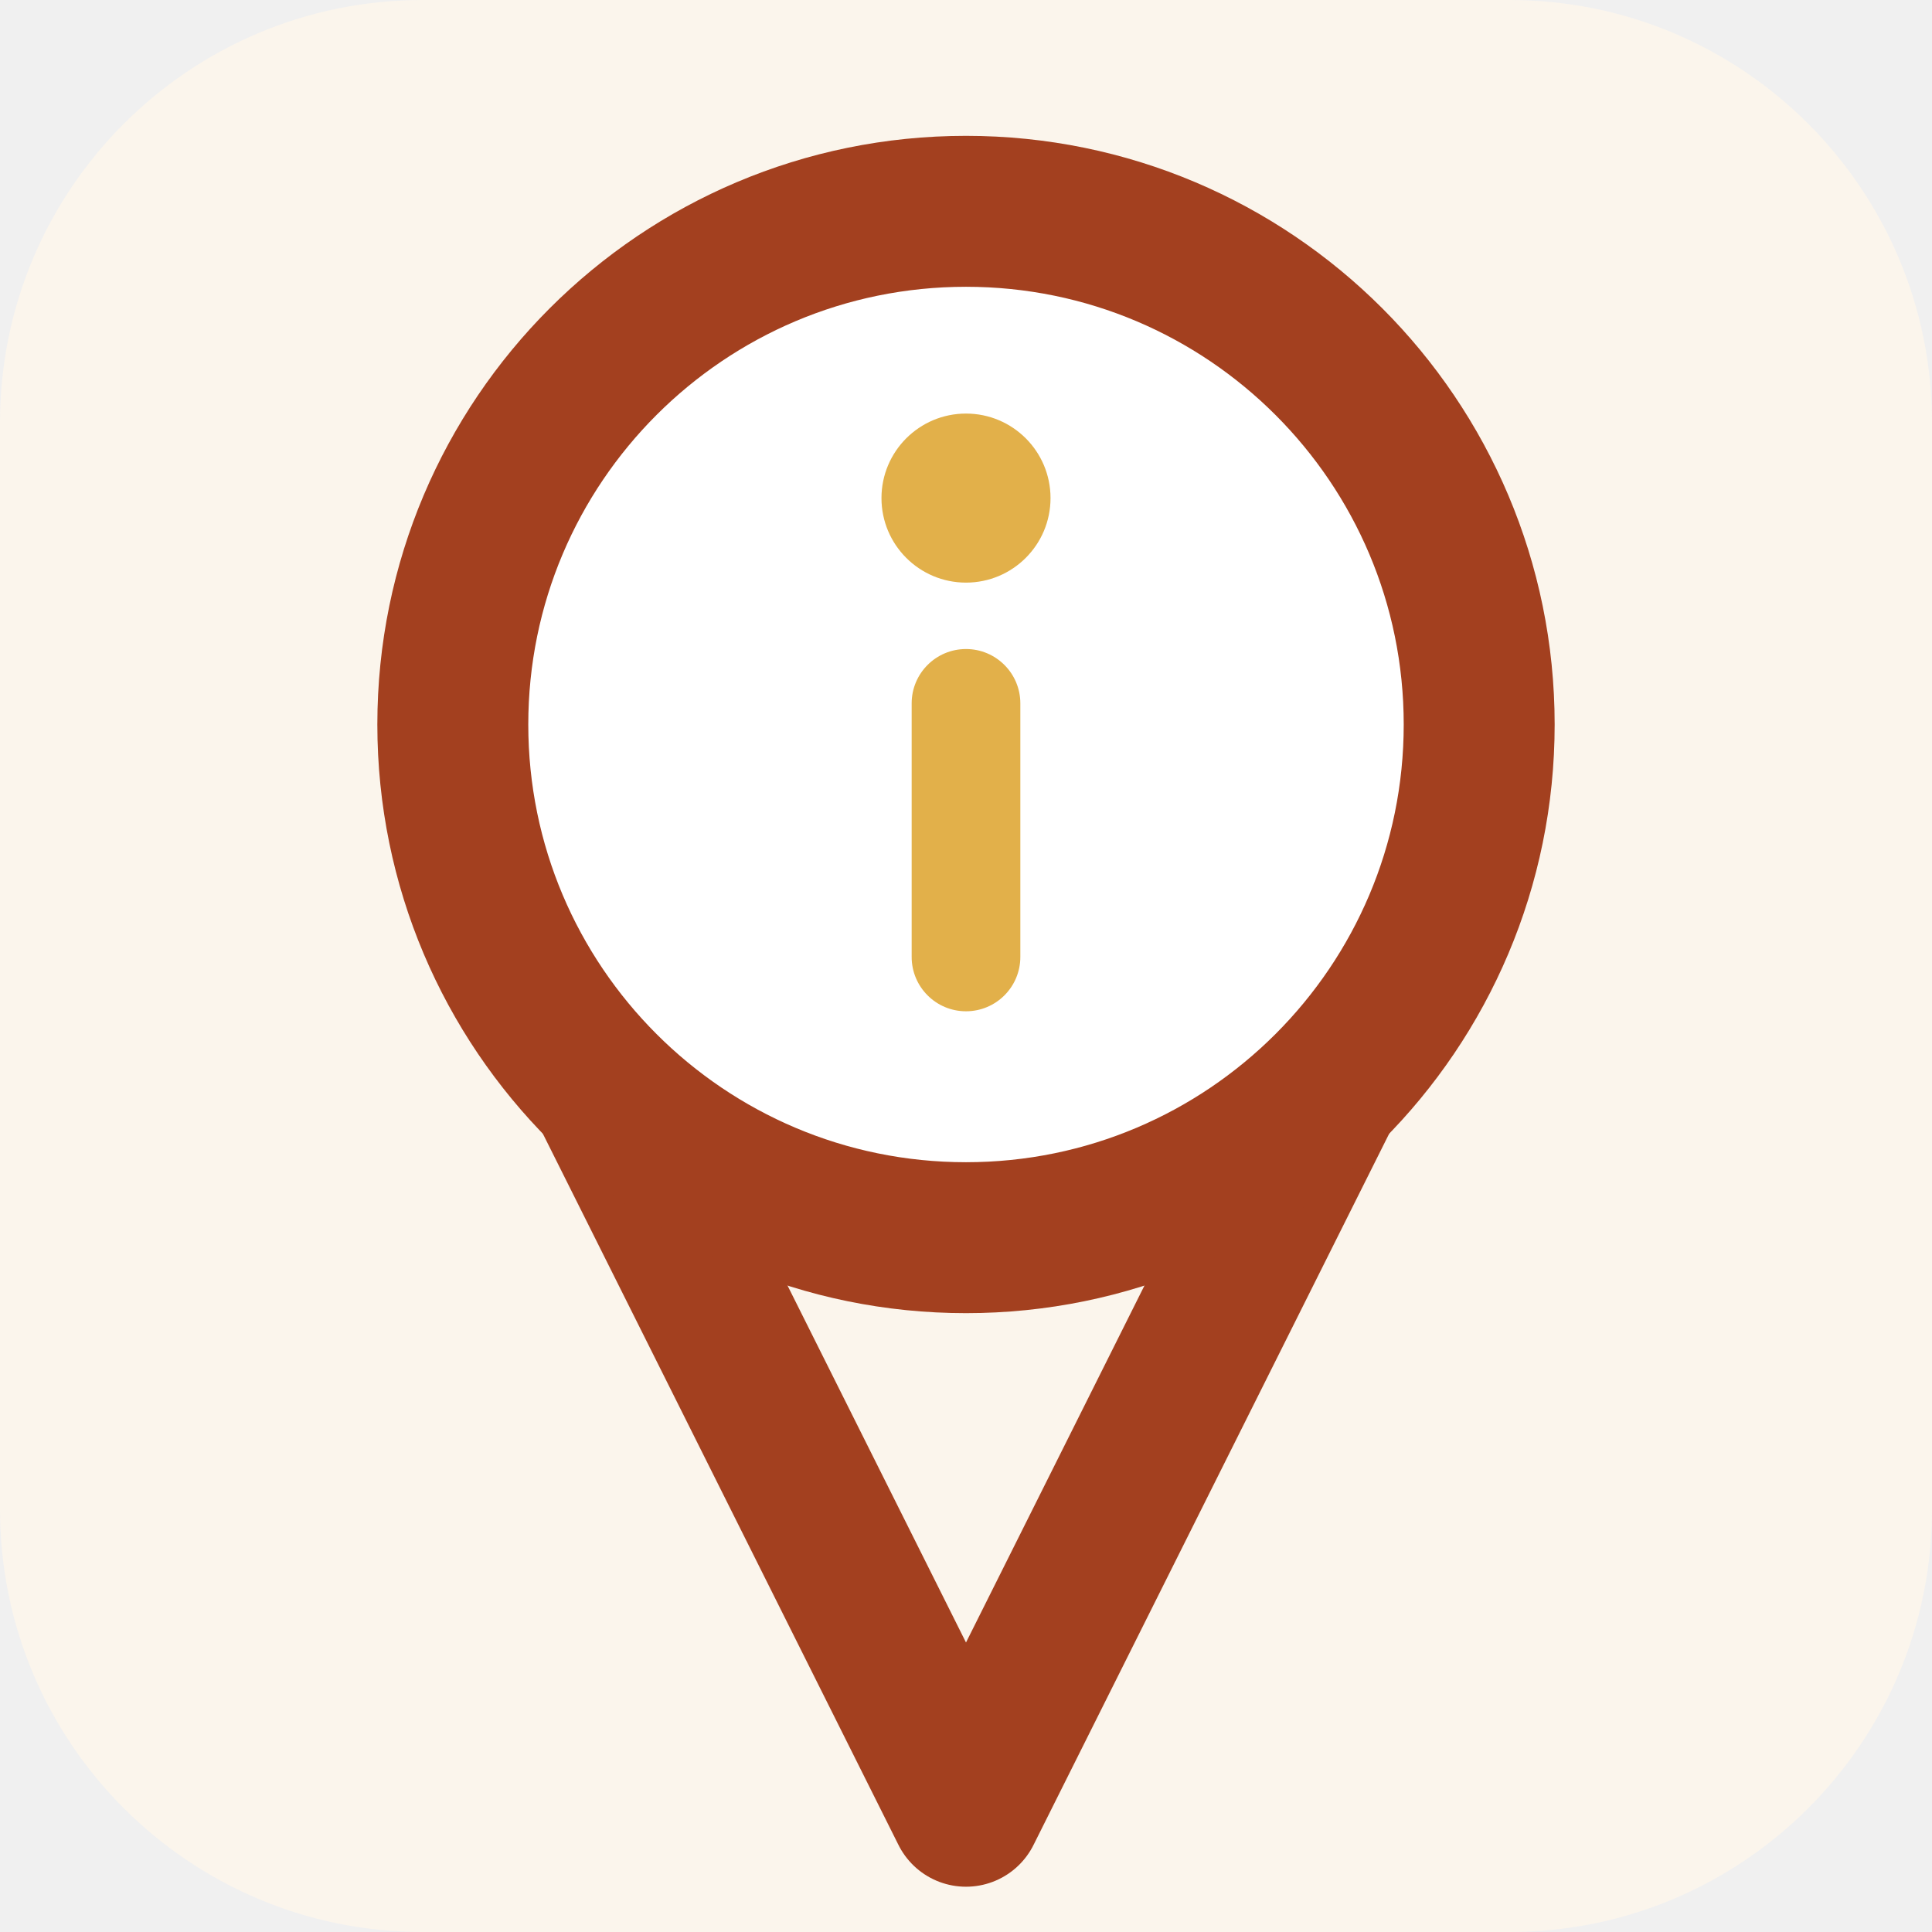
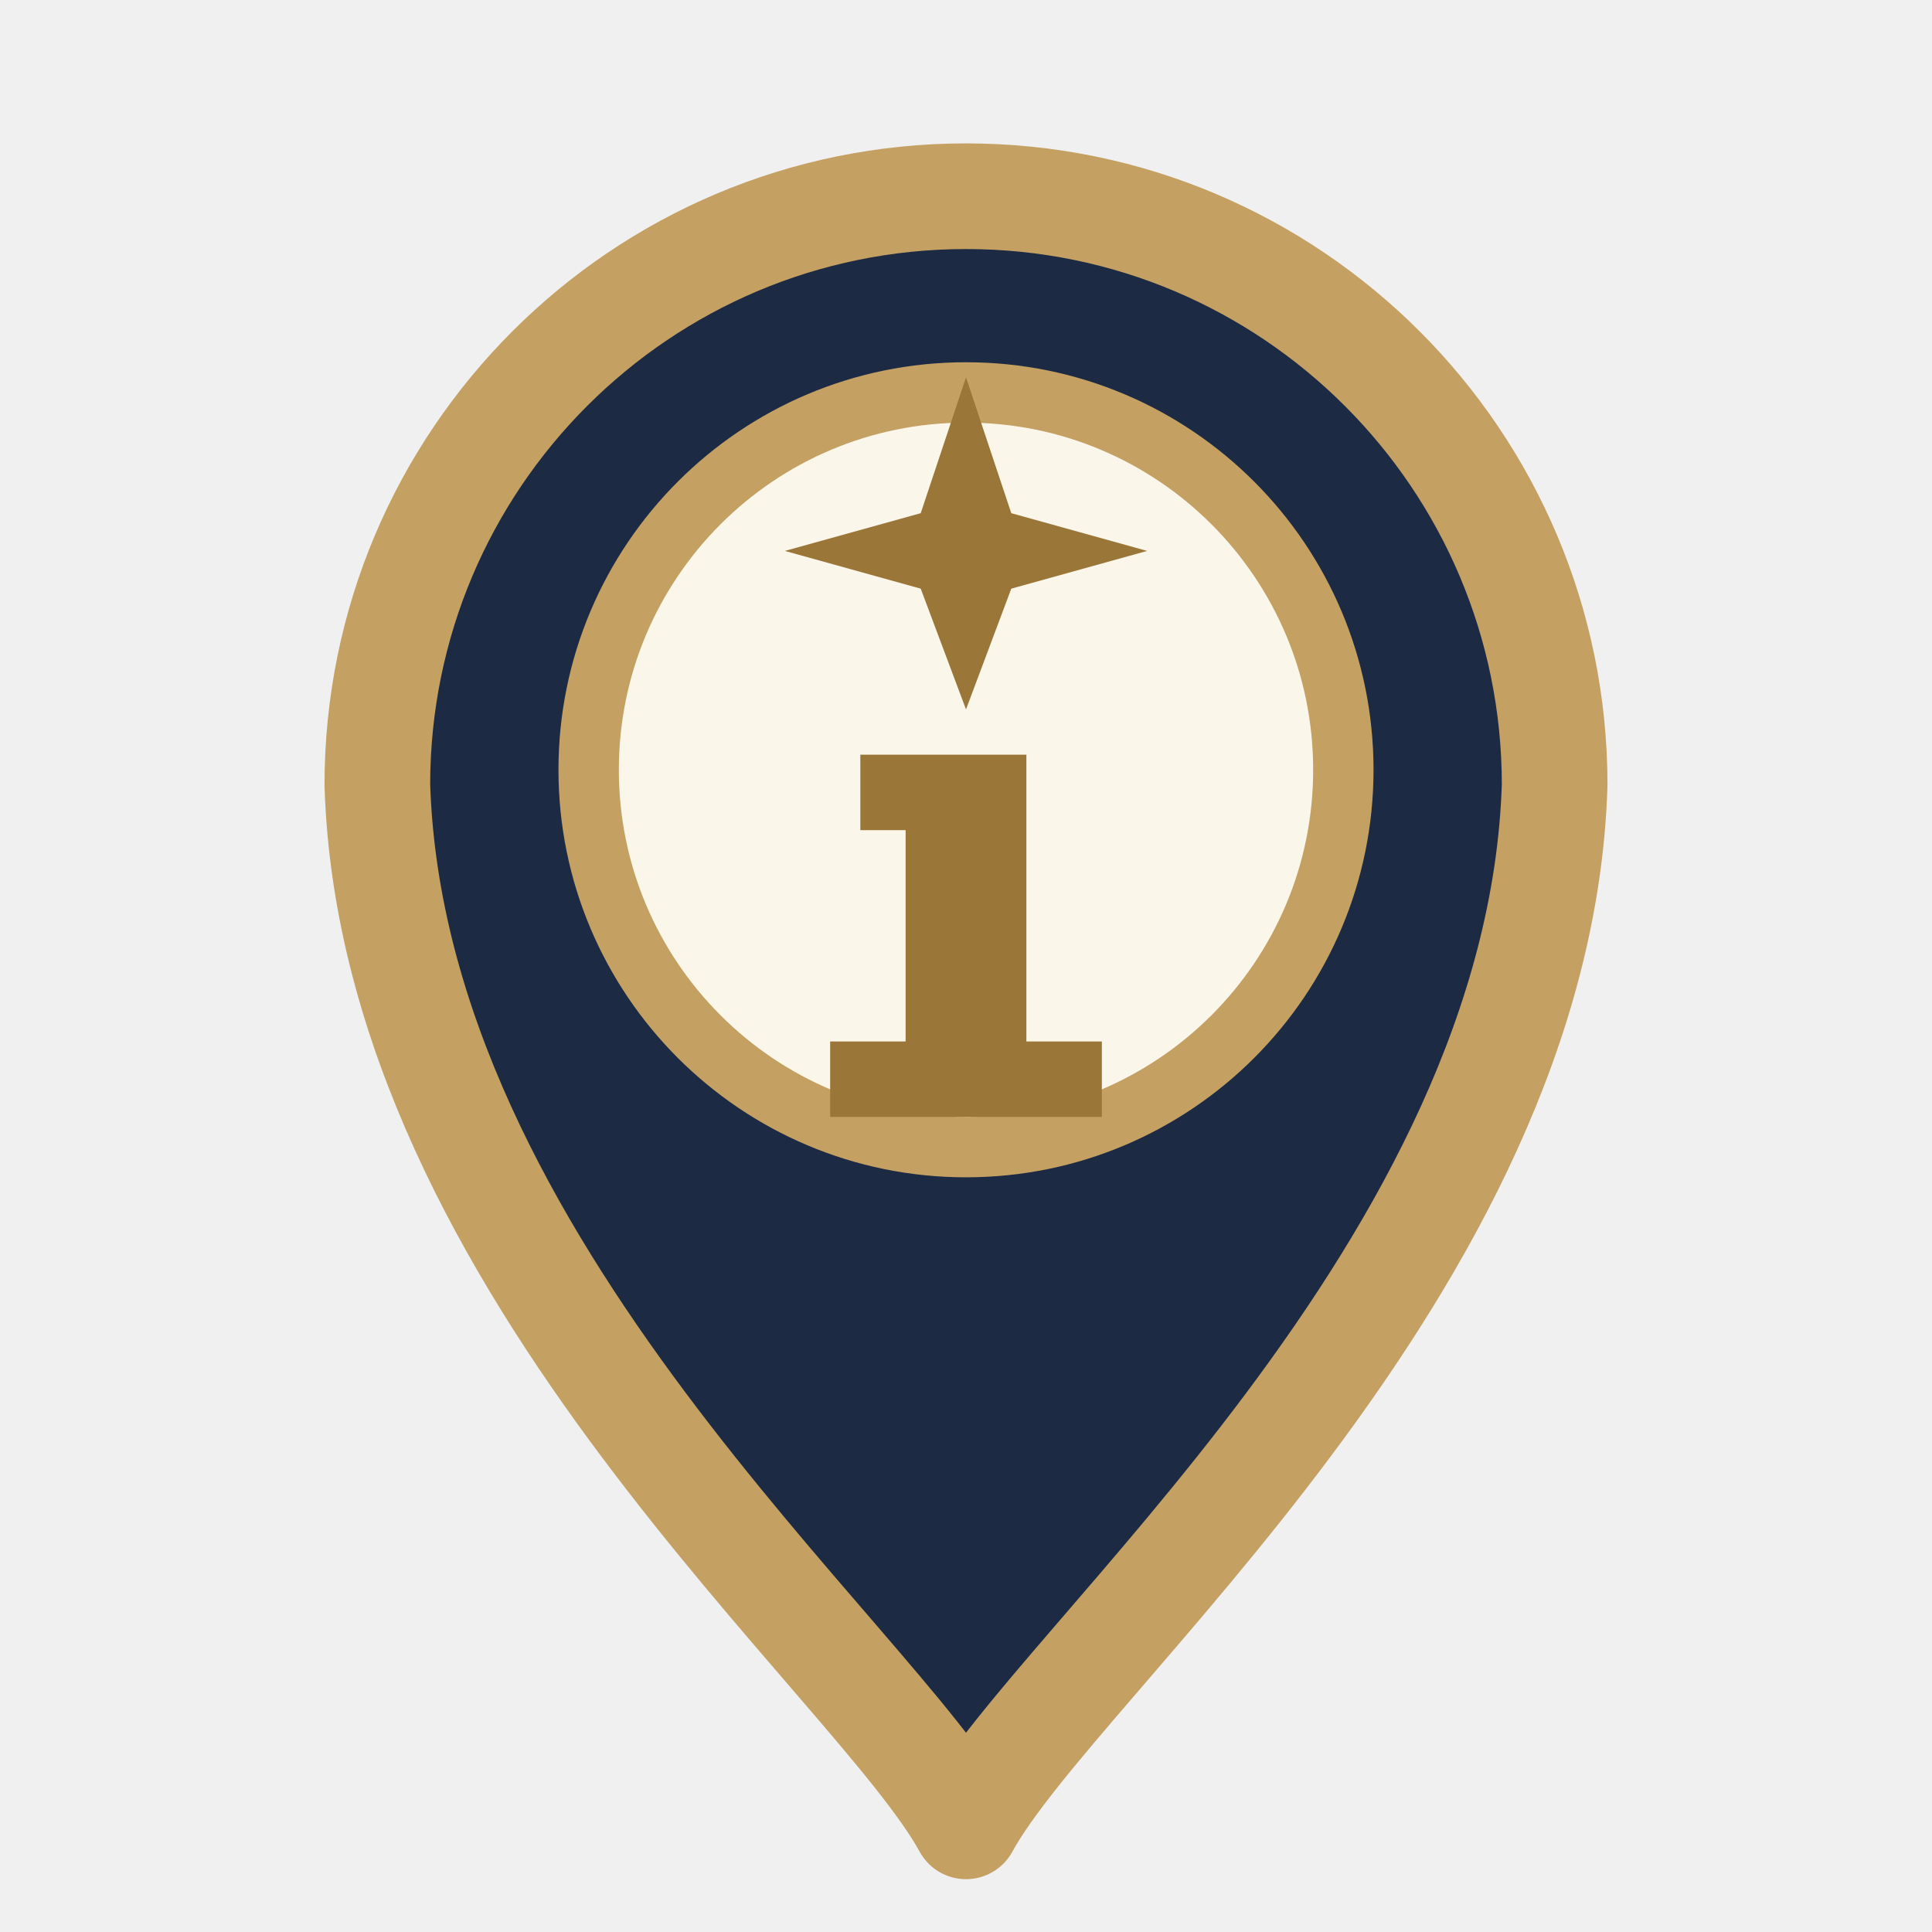
- <svg xmlns="http://www.w3.org/2000/svg" viewBox="0 0 64 64" width="64" height="64" role="img" aria-label="viotours mark, GPS info pin">
-   <rect width="64" height="64" rx="14" fill="#fbf5ec" />
-   <path d="M17 30 L32 60 L47 30" fill="none" stroke="#a3401f" stroke-width="5" stroke-linejoin="round" stroke-linecap="round" />
-   <circle cx="32" cy="24" r="17" fill="#ffffff" stroke="#a3401f" stroke-width="5" />
-   <circle cx="32" cy="16.5" r="2.8" fill="#e2b04a" />
-   <rect x="30.2" y="21.5" width="3.6" height="12" rx="1.8" fill="#e2b04a" />
+ <svg xmlns="http://www.w3.org/2000/svg" viewBox="0 0 128 128" width="128" height="128" role="img" aria-label="viotours">
+   <path d="M64 121 C58 110 26 84 25 52 A39 39 0 0 1 103 52 C102 84 70 110 64 121 Z" fill="#1c2a44" stroke="#c4a062" stroke-width="7" stroke-linejoin="round" />
+   <circle cx="64" cy="51" r="25" fill="#fbf6ea" stroke="#c4a062" stroke-width="4" />
+   <path d="M64 25 L67 34 L76 36.5 L67 39 L64 47 L61 39 L52 36.5 L61 34 Z" fill="#9a7638" />
+   <path fill="#9a7638" d="M57 50 h11 v19 h5 v5 h-18 v-5 h5 v-14 h-3 z" />
</svg>
